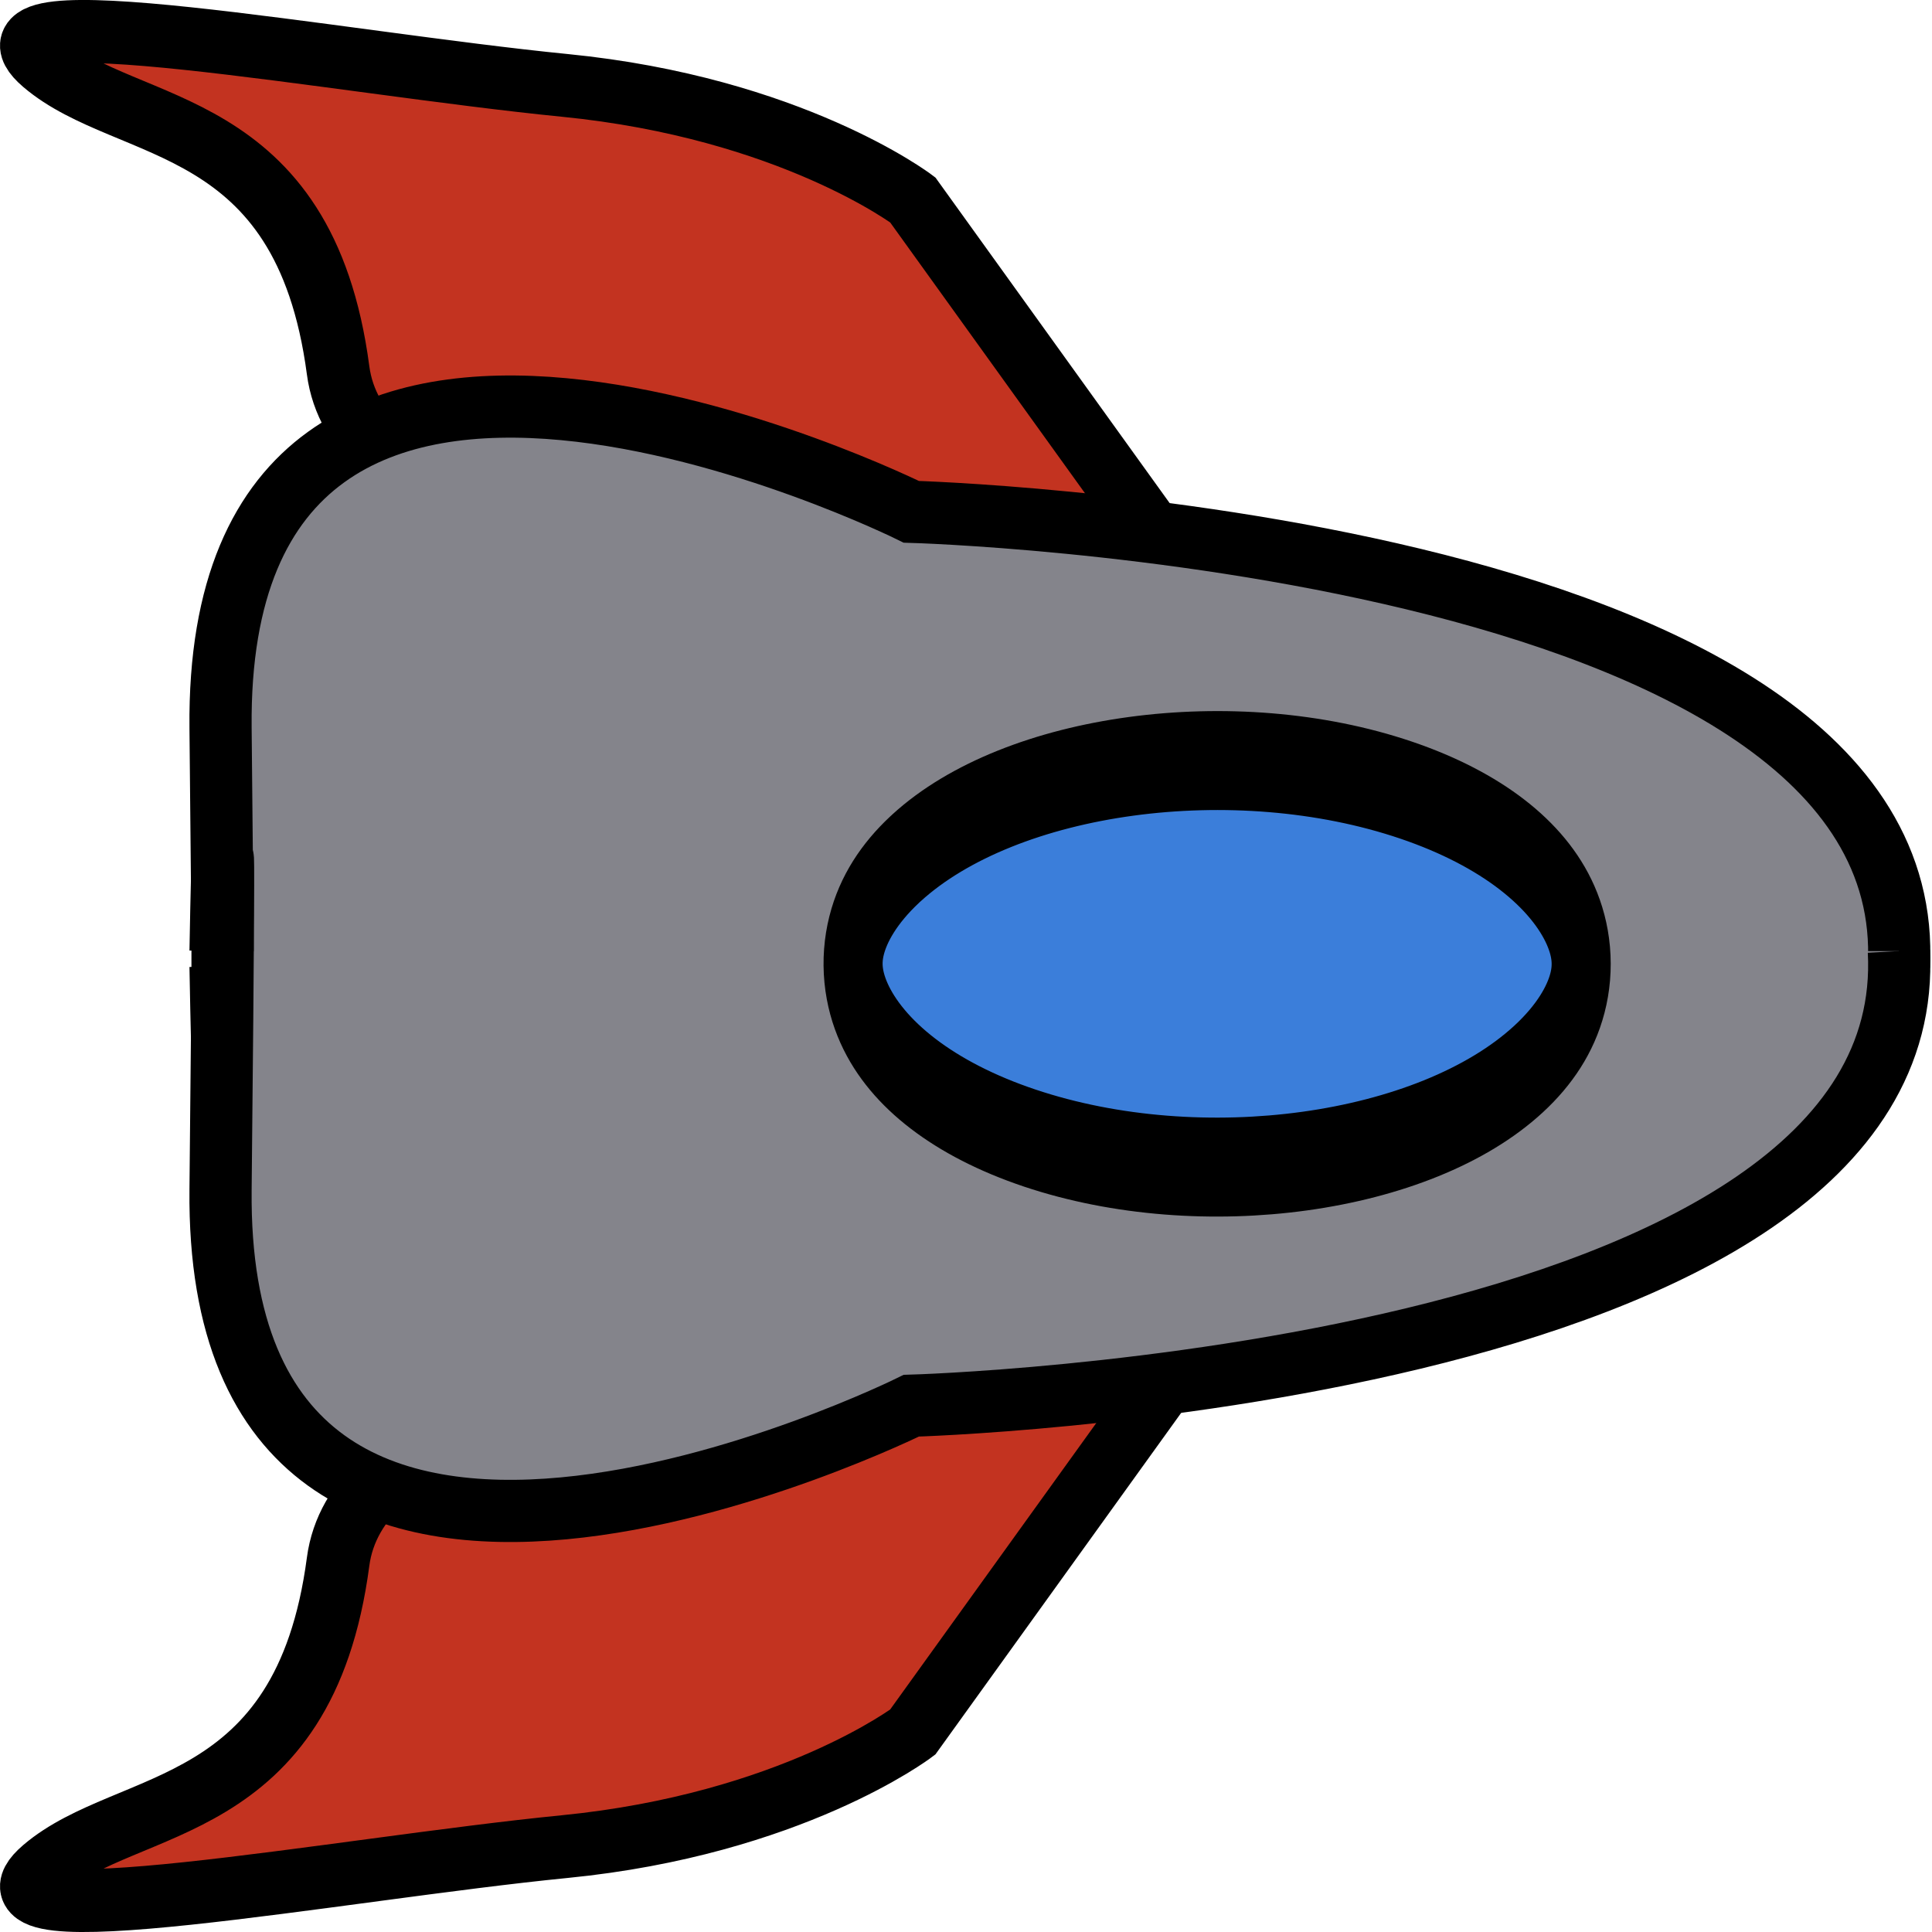
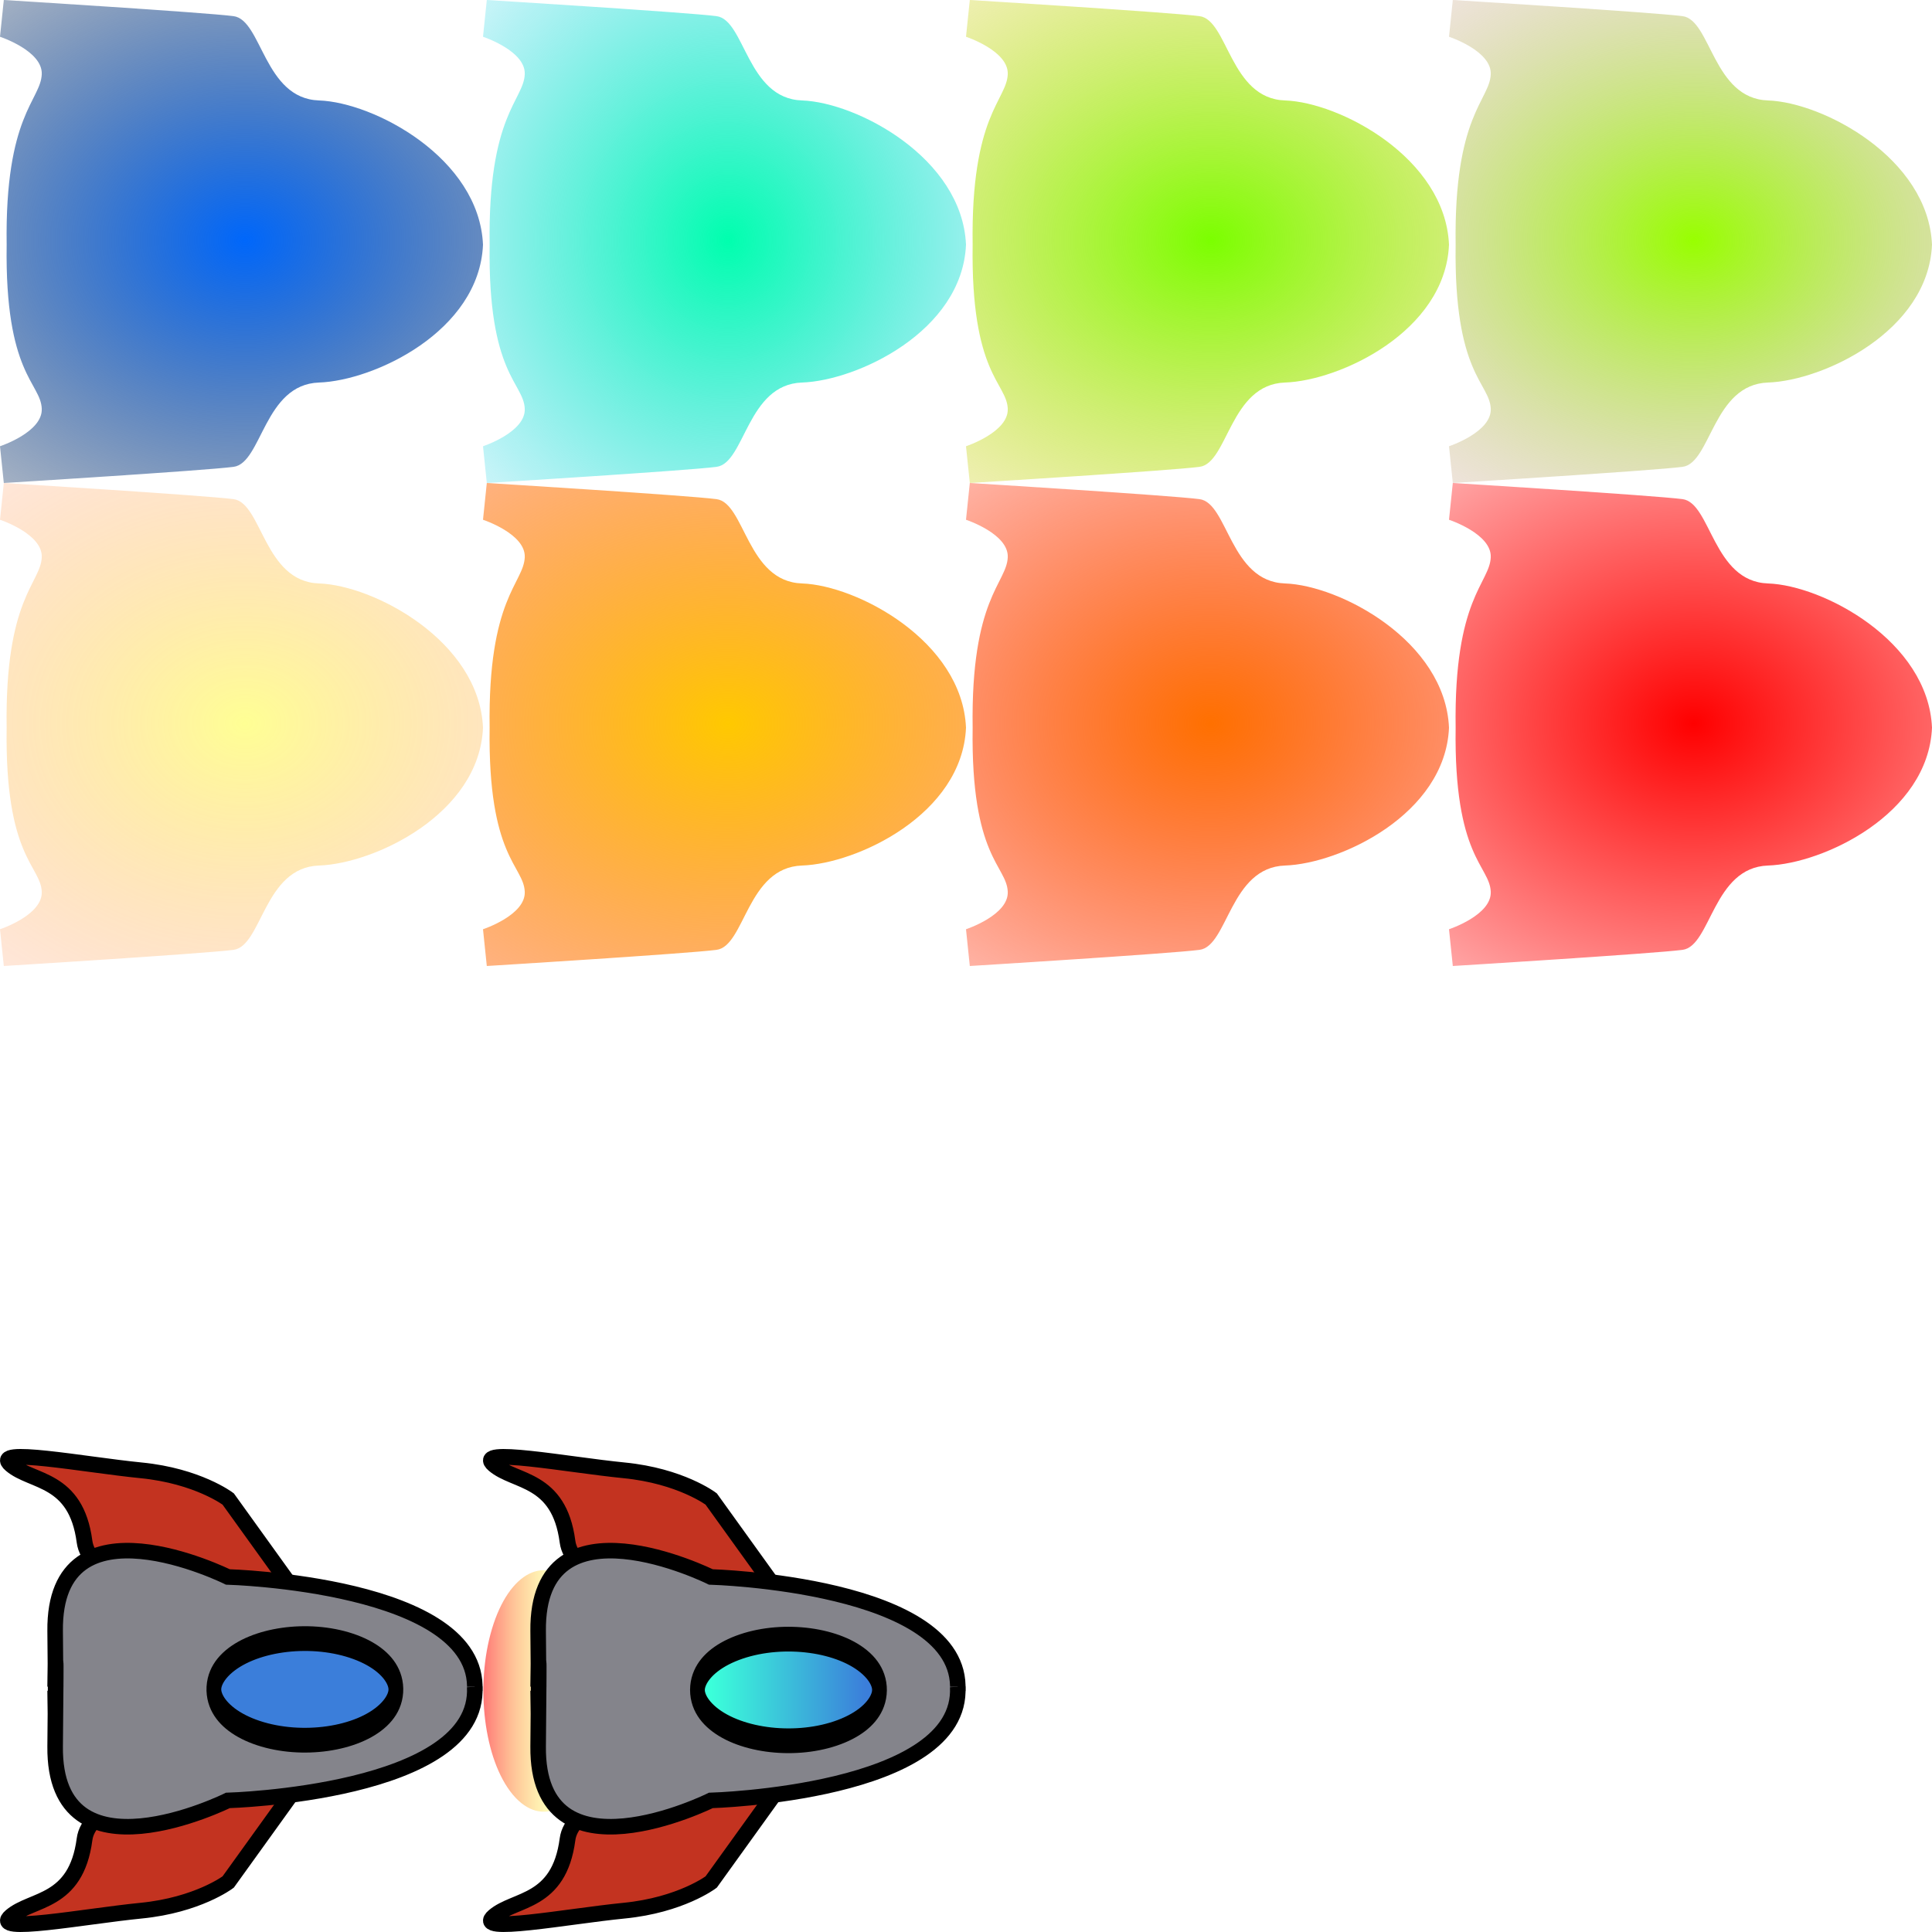
- <svg xmlns="http://www.w3.org/2000/svg" width="32px" height="32px" id="svg3080" version="1.1">
-   <defs id="defs3082" />
-   <g id="layer1">
+ <svg xmlns="http://www.w3.org/2000/svg" xmlns:xlink="http://www.w3.org/1999/xlink" width="128" height="128" id="svg3080" version="1.1">
+   <defs id="defs3082">
+     <linearGradient id="linearGradient3928">
+       <stop style="stop-color:#00ffae;stop-opacity:1;" offset="0" id="stop3930" />
+       <stop style="stop-color:#1dc3f2;stop-opacity:0;" offset="1" id="stop3932" />
+     </linearGradient>
+     <linearGradient id="linearGradient3846">
+       <stop id="stop3848" offset="0" style="stop-color:#00ff00;stop-opacity:1;" />
+       <stop id="stop3850" offset="1" style="stop-color:#000000;stop-opacity:0" />
+     </linearGradient>
+     <linearGradient id="linearGradient3826">
+       <stop style="stop-color:#00ff00;stop-opacity:1;" offset="0" id="stop3828" />
+       <stop style="stop-color:#000000;stop-opacity:0;" offset="1" id="stop3830" />
+     </linearGradient>
+     <linearGradient id="linearGradient3808">
+       <stop style="stop-color:#3b7eda;stop-opacity:1;" offset="0" id="stop3810" />
+       <stop style="stop-color:#3b7eda;stop-opacity:1;" offset="1" id="stop3812" />
+     </linearGradient>
+     <linearGradient xlink:href="#linearGradient3808" id="linearGradient3814" x1="14.056" y1="12.353" x2="19.165" y2="12.353" gradientUnits="userSpaceOnUse" />
+     <linearGradient xlink:href="#linearGradient3819" id="linearGradient3825" x1="-4.026" y1="6.841" x2="0.012" y2="6.841" gradientUnits="userSpaceOnUse" />
+     <linearGradient id="linearGradient3819">
+       <stop style="stop-color:#ff0000;stop-opacity:1;" offset="0" id="stop3821" />
+       <stop style="stop-color:#ffe412;stop-opacity:0.561;" offset="1" id="stop3823" />
+     </linearGradient>
+     <linearGradient xlink:href="#linearGradient3808-7" id="linearGradient3814-0" x1="16.551" y1="17.625" x2="16.632" y2="7.146" gradientUnits="userSpaceOnUse" />
+     <linearGradient id="linearGradient3808-7">
+       <stop style="stop-color:#3b7eda;stop-opacity:1;" offset="0" id="stop3810-6" />
+       <stop style="stop-color:#3bffda;stop-opacity:1;" offset="1" id="stop3812-0" />
+     </linearGradient>
+     <linearGradient xlink:href="#linearGradient3808-6" id="linearGradient3814-3" x1="14.056" y1="12.353" x2="19.165" y2="12.353" gradientUnits="userSpaceOnUse" />
+     <linearGradient id="linearGradient3808-6">
+       <stop style="stop-color:#3b7eda;stop-opacity:1;" offset="0" id="stop3810-7" />
+       <stop style="stop-color:#3b7eda;stop-opacity:1;" offset="1" id="stop3812-5" />
+     </linearGradient>
+     <radialGradient xlink:href="#linearGradient3826" id="radialGradient3832" cx="16.982" cy="79.82" fx="16.982" fy="79.82" r="15.443" gradientTransform="translate(0,-2.2471505e-6)" gradientUnits="userSpaceOnUse" />
+     <radialGradient xlink:href="#linearGradient3846" id="radialGradient3844" cx="16.228" cy="72.803" fx="16.228" fy="72.803" r="16.476" gradientTransform="matrix(-1.499081,0,0,-1.515272,40.55406,190.1753)" gradientUnits="userSpaceOnUse" />
+     <radialGradient xlink:href="#linearGradient3846-5" id="radialGradient3844-2" cx="16.228" cy="72.803" fx="16.228" fy="72.803" r="16.476" gradientTransform="matrix(-1.499081,0,0,-1.515272,40.55406,190.1753)" gradientUnits="userSpaceOnUse" />
+     <linearGradient id="linearGradient3846-5">
+       <stop id="stop3848-1" offset="0" style="stop-color:#0067fb;stop-opacity:1;" />
+       <stop id="stop3850-9" offset="1" style="stop-color:#000000;stop-opacity:0" />
+     </linearGradient>
+     <radialGradient r="16.476" fy="72.803" fx="16.228" cy="72.803" cx="16.228" gradientTransform="matrix(-2.423637,0,0,1.947155,55.55736,-125.8321)" gradientUnits="userSpaceOnUse" id="radialGradient3867" xlink:href="#linearGradient3846-5" />
+     <radialGradient r="16.476" fy="72.803" fx="16.228" cy="72.803" cx="16.228" gradientTransform="matrix(-2.423637,0,0,1.973391,55.55736,-63.95875)" gradientUnits="userSpaceOnUse" id="radialGradient3867-1" xlink:href="#linearGradient3846-5-2" />
+     <linearGradient id="linearGradient3846-5-2">
+       <stop id="stop3848-1-0" offset="0" style="stop-color:#00ff00;stop-opacity:1;" />
+       <stop id="stop3850-9-6" offset="1" style="stop-color:#000000;stop-opacity:0" />
+     </linearGradient>
+     <radialGradient r="16.476" fy="72.803" fx="16.228" cy="72.803" cx="16.228" gradientTransform="matrix(-1.726486,-1.8179866e-8,-1.9769662e-8,1.877464,76.24429,-120.7585)" gradientUnits="userSpaceOnUse" id="radialGradient3909" xlink:href="#linearGradient3928" />
+     <radialGradient r="16.476" fy="72.803" fx="16.228" cy="72.803" cx="16.228" gradientTransform="matrix(-2.423637,0,0,1.947155,87.55736,-61.83214)" gradientUnits="userSpaceOnUse" id="radialGradient3909-7" xlink:href="#linearGradient3928-4" />
+     <linearGradient id="linearGradient3928-4">
+       <stop style="stop-color:#7bff00;stop-opacity:1;" offset="0" id="stop3930-9" />
+       <stop style="stop-color:#ffba36;stop-opacity:0;" offset="1" id="stop3932-2" />
+     </linearGradient>
+     <radialGradient r="16.476" fy="72.803" fx="16.228" cy="72.803" cx="16.228" gradientTransform="matrix(-2.423637,0,0,1.947155,119.5574,-125.8321)" gradientUnits="userSpaceOnUse" id="radialGradient3949" xlink:href="#linearGradient3928-4" />
+     <radialGradient r="16.476" fy="72.803" fx="16.228" cy="72.803" cx="16.228" gradientTransform="matrix(-2.423637,0,0,1.947155,119.5574,-61.83214)" gradientUnits="userSpaceOnUse" id="radialGradient3949-4" xlink:href="#linearGradient3928-4-5" />
+     <linearGradient id="linearGradient3928-4-5">
+       <stop style="stop-color:#98ff00;stop-opacity:1;" offset="0" id="stop3930-9-9" />
+       <stop style="stop-color:#ed86ed;stop-opacity:0;" offset="1" id="stop3932-2-1" />
+     </linearGradient>
+     <radialGradient r="16.476" fy="72.803" fx="16.228" cy="72.803" cx="16.228" gradientTransform="matrix(-2.423637,0,0,1.947155,151.5574,-125.8321)" gradientUnits="userSpaceOnUse" id="radialGradient3983" xlink:href="#linearGradient3928-4-5" />
+     <radialGradient r="16.476" fy="72.803" fx="16.228" cy="72.803" cx="16.228" gradientTransform="matrix(-2.423637,0,0,1.947155,151.5574,-61.83214)" gradientUnits="userSpaceOnUse" id="radialGradient3983-8" xlink:href="#linearGradient3928-4-5-9" />
+     <linearGradient id="linearGradient3928-4-5-9">
+       <stop style="stop-color:#ffff00;stop-opacity:1;" offset="0" id="stop3930-9-9-6" />
+       <stop style="stop-color:#ff0000;stop-opacity:0;" offset="1" id="stop3932-2-1-0" />
+     </linearGradient>
+     <radialGradient r="16.476" fy="72.803" fx="16.228" cy="72.803" cx="16.228" gradientTransform="matrix(-2.423637,0,0,1.947155,55.55736,-93.83214)" gradientUnits="userSpaceOnUse" id="radialGradient4017" xlink:href="#linearGradient3928-4-5-9" />
+     <radialGradient r="16.476" fy="72.803" fx="16.228" cy="72.803" cx="16.228" gradientTransform="matrix(-2.423637,0,0,1.947155,151.5574,-61.83214)" gradientUnits="userSpaceOnUse" id="radialGradient3983-4" xlink:href="#linearGradient3928-4-5-0" />
+     <linearGradient id="linearGradient3928-4-5-0">
+       <stop style="stop-color:#ffc900;stop-opacity:1;" offset="0" id="stop3930-9-9-9" />
+       <stop style="stop-color:#ff0000;stop-opacity:0;" offset="1" id="stop3932-2-1-4" />
+     </linearGradient>
+     <radialGradient r="16.476" fy="72.803" fx="16.228" cy="72.803" cx="16.228" gradientTransform="matrix(-3.141481,2.6142163e-8,2.0843126e-8,2.5047,99.20624,-134.423)" gradientUnits="userSpaceOnUse" id="radialGradient4017-5" xlink:href="#linearGradient3928-4-5-0" />
+     <radialGradient r="16.476" fy="72.803" fx="16.228" cy="72.803" cx="16.228" gradientTransform="matrix(-2.423637,0,0,1.947155,151.5574,-61.83214)" gradientUnits="userSpaceOnUse" id="radialGradient3983-6" xlink:href="#linearGradient3928-4-5-6" />
+     <linearGradient id="linearGradient3928-4-5-6">
+       <stop style="stop-color:#ff7000;stop-opacity:1;" offset="0" id="stop3930-9-9-3" />
+       <stop style="stop-color:#ff0000;stop-opacity:0;" offset="1" id="stop3932-2-1-9" />
+     </linearGradient>
+     <radialGradient r="16.476" fy="72.803" fx="16.228" cy="72.803" cx="16.228" gradientTransform="matrix(-2.423637,0,0,1.947155,119.5574,-93.83214)" gradientUnits="userSpaceOnUse" id="radialGradient4017-9" xlink:href="#linearGradient3928-4-5-6" />
+     <radialGradient r="16.476" fy="72.803" fx="16.228" cy="72.803" cx="16.228" gradientTransform="matrix(-2.423637,0,0,1.947155,151.5574,-61.83214)" gradientUnits="userSpaceOnUse" id="radialGradient3983-2" xlink:href="#linearGradient3928-4-5-1" />
+     <linearGradient id="linearGradient3928-4-5-1">
+       <stop style="stop-color:#ff0000;stop-opacity:1;" offset="0" id="stop3930-9-9-30" />
+       <stop style="stop-color:#ff0000;stop-opacity:0;" offset="1" id="stop3932-2-1-99" />
+     </linearGradient>
+     <radialGradient r="16.476" fy="72.803" fx="16.228" cy="72.803" cx="16.228" gradientTransform="matrix(-2.423637,0,0,1.947155,151.5574,-93.83214)" gradientUnits="userSpaceOnUse" id="radialGradient4017-1" xlink:href="#linearGradient3928-4-5-1" />
+   </defs>
+   <path style="opacity:0.536;fill:url(#linearGradient3825);fill-opacity:1;fill-rule:nonzero;stroke:none" id="path3817" d="m -2.1,13.603 a 3.931,7.862 0 1 1 0.031,0.037" transform="matrix(1.017369,0,0,1.017368,36.09599,105.0402)" />
+   <g id="layer1" transform="translate(0,96)">
    <path style="fill:#c33320;fill-opacity:1;stroke:#000000;stroke-width:1.043px;stroke-linecap:butt;stroke-linejoin:miter;stroke-opacity:1" d="m 19.478,22.628 -4.361,6.061 c 0,0 -2.016,1.527 -5.767,1.897 C 5.6,30.957 -0.683,32.16 0.723,30.957 2.13,29.754 5.037,30.124 5.6,25.867 c 0.563,-4.257 13.879,-3.239 13.879,-3.239 z" id="path3876-6" />
    <path style="fill:#c33320;fill-opacity:1;stroke:#000000;stroke-width:1.043px;stroke-linecap:butt;stroke-linejoin:miter;stroke-opacity:1" d="M 19.478,9.372 15.118,3.311 c 0,0 -2.016,-1.527 -5.767,-1.897 C 5.6,1.043 -0.683,-0.16 0.723,1.043 2.13,2.246 5.037,1.876 5.6,6.133 6.162,10.39 19.478,9.372 19.478,9.372 z" id="path3876" />
    <path style="fill:#84848b;fill-opacity:1;stroke:#000000;stroke-width:1.03px;stroke-linecap:butt;stroke-linejoin:miter;stroke-opacity:1" d="M 31.451,16.007 C 31.829,8.94 15.094,8.477 15.094,8.477 c 0,0 -11.535,-5.726 -11.441,3.579 0.095,9.304 0,3.951 0,3.951" id="path3088" />
    <path style="fill:#84848b;fill-opacity:1;stroke:#000000;stroke-width:1.03px;stroke-linecap:butt;stroke-linejoin:miter;stroke-opacity:1" d="m 31.451,15.753 c 0.378,7.068 -16.357,7.53 -16.357,7.53 0,0 -11.535,5.726 -11.441,-3.579 0.095,-9.304 0,-3.951 0,-3.951" id="path3088-3" />
-     <path style="fill:#3b7eda;fill-opacity:1;fill-rule:nonzero;stroke:#000000;stroke-width:1;stroke-linecap:round;stroke-linejoin:round;stroke-miterlimit:4;stroke-opacity:1;stroke-dasharray:none" id="path3878" d="m 15.562,17.653 a 2.054,6.162 0 1 1 0.016,0.029" transform="matrix(0,1.638929,-0.9784126,0,32.28543,-11.29491)" />
+     <path style="fill:url(#linearGradient3814);fill-opacity:1;fill-rule:nonzero;stroke:#000000;stroke-width:1;stroke-linecap:round;stroke-linejoin:round;stroke-miterlimit:4;stroke-opacity:1;stroke-dasharray:none" id="path3878" d="m 15.562,17.653 c -0.976,-1.736 -1.297,-5.517 -0.719,-8.443 0.579,-2.927 1.839,-3.892 2.814,-2.156 0.976,1.736 1.297,5.517 0.719,8.443 -0.575,2.908 -1.824,3.882 -2.798,2.184" transform="matrix(0,1.638929,-0.9784126,0,32.28543,-11.29491)" />
  </g>
+   <path style="fill:#c33320;fill-opacity:1;stroke:#000000;stroke-width:1.043px;stroke-linecap:butt;stroke-linejoin:miter;stroke-opacity:1" d="m 51.478,118.628 -4.361,6.061 c 0,0 -2.016,1.527 -5.767,1.897 -3.751,0.37 -10.034,1.573 -8.627,0.37 1.407,-1.203 4.314,-0.833 4.876,-5.09 0.563,-4.257 13.879,-3.239 13.879,-3.239 z" id="path3876-6-1" />
+   <path style="fill:#c33320;fill-opacity:1;stroke:#000000;stroke-width:1.043px;stroke-linecap:butt;stroke-linejoin:miter;stroke-opacity:1" d="m 51.478,105.372 -4.361,-6.061 c 0,0 -2.016,-1.527 -5.767,-1.897 -3.751,-0.37 -10.034,-1.573 -8.627,-0.37 1.407,1.203 4.314,0.833 4.876,5.09 0.563,4.257 13.879,3.239 13.879,3.239 z" id="path3876-0" />
+   <path style="fill:#84848b;fill-opacity:1;stroke:#000000;stroke-width:1.03px;stroke-linecap:butt;stroke-linejoin:miter;stroke-opacity:1" d="m 63.451,112.007 c 0.378,-7.068 -16.357,-7.53 -16.357,-7.53 0,0 -11.535,-5.726 -11.441,3.579 0.095,9.304 0,3.951 0,3.951" id="path3088-2" />
+   <path style="fill:#84848b;fill-opacity:1;stroke:#000000;stroke-width:1.03px;stroke-linecap:butt;stroke-linejoin:miter;stroke-opacity:1" d="m 63.451,111.753 c 0.378,7.068 -16.357,7.53 -16.357,7.53 0,0 -11.535,5.726 -11.441,-3.579 0.095,-9.304 0,-3.951 0,-3.951" id="path3088-3-5" />
+   <path style="fill:url(#linearGradient3814-0);fill-opacity:1;fill-rule:nonzero;stroke:#000000;stroke-width:1;stroke-linecap:round;stroke-linejoin:round;stroke-miterlimit:4;stroke-opacity:1;stroke-dasharray:none" id="path3878-1" d="m 15.562,17.653 a 2.054,6.162 0 1 1 0.016,0.029" transform="matrix(0,1.638929,0.9784136,0,40.11222,84.70509)" />
+   <path style="fill:url(#radialGradient3867);fill-opacity:1;stroke:none" d="M 21.134,6.655 C 17.486,6.531 17.36,1.318 15.473,1.07 13.586,0.821 0.252,-4.4999999e-7 0.252,-4.4999999e-7 L 0,2.435 c 0,0 2.83,0.931 2.767,2.482 C 2.697,6.654 0.315,7.622 0.441,16.213 0.315,24.804 2.697,25.346 2.767,27.082 2.83,28.634 0,29.565 0,29.565 L 0.252,32 c 0,0 13.334,-0.821 15.221,-1.07 1.887,-0.248 2.013,-5.461 5.661,-5.586 C 24.782,25.221 31.748,21.958 32,16.213 31.748,10.468 24.782,6.779 21.134,6.655 z" id="path3834-7" />
+   <path style="fill:url(#radialGradient3909);fill-opacity:1;stroke:none" d="M 53.134,6.655 C 49.486,6.531 49.36,1.318 47.473,1.07 45.586,0.821 32.252,-4.4999999e-7 32.252,-4.4999999e-7 L 32,2.435 c 0,0 2.83,0.931 2.767,2.482 -0.07,1.736 -2.453,2.704 -2.327,11.295 -0.126,8.591 2.256,9.133 2.327,10.87 C 34.83,28.634 32,29.565 32,29.565 L 32.252,32 c 0,0 13.334,-0.821 15.221,-1.07 1.887,-0.248 2.013,-5.461 5.661,-5.586 C 56.782,25.221 63.748,21.958 64,16.213 63.748,10.468 56.782,6.779 53.134,6.655 z" id="path3834-7-8" />
+   <path style="fill:url(#radialGradient3949);fill-opacity:1;stroke:none" d="M 85.134,6.655 C 81.486,6.531 81.36,1.318 79.473,1.07 77.586,0.821 64.252,-4.4999999e-7 64.252,-4.4999999e-7 L 64,2.435 c 0,0 2.83,0.931 2.767,2.482 -0.07,1.736 -2.453,2.704 -2.327,11.295 -0.126,8.591 2.256,9.133 2.327,10.87 C 66.83,28.634 64,29.565 64,29.565 L 64.252,32 c 0,0 13.334,-0.821 15.221,-1.07 1.887,-0.248 2.013,-5.461 5.661,-5.586 C 88.782,25.221 95.748,21.958 96,16.213 95.748,10.468 88.782,6.779 85.134,6.655 z" id="path3834-7-8-4" />
+   <path style="fill:url(#radialGradient3983);fill-opacity:1;stroke:none" d="m 117.134,6.655 c -3.648,-0.124 -3.774,-5.337 -5.661,-5.586 C 109.586,0.821 96.252,-4.4999999e-7 96.252,-4.4999999e-7 L 96,2.435 c 0,0 2.83,0.931 2.767,2.482 -0.07,1.736 -2.453,2.704 -2.327,11.295 -0.126,8.591 2.256,9.133 2.327,10.87 C 98.83,28.634 96,29.565 96,29.565 L 96.252,32 c 0,0 13.334,-0.821 15.221,-1.07 1.887,-0.248 2.013,-5.461 5.661,-5.586 3.648,-0.124 10.615,-3.387 10.866,-9.132 -0.252,-5.745 -7.218,-9.433 -10.866,-9.557 z" id="path3834-7-8-4-2" />
+   <path style="fill:url(#radialGradient4017);fill-opacity:1;stroke:none;opacity:0.418" d="M 21.134,38.655 C 17.486,38.531 17.36,33.318 15.473,33.07 13.586,32.821 0.252,32 0.252,32 L 0,34.435 c 0,0 2.83,0.931 2.767,2.482 -0.07,1.736 -2.453,2.704 -2.327,11.295 -0.126,8.591 2.256,9.133 2.327,10.87 C 2.83,60.634 0,61.565 0,61.565 L 0.252,64 c 0,0 13.334,-0.821 15.221,-1.07 1.887,-0.248 2.013,-5.461 5.661,-5.586 3.648,-0.124 10.615,-3.387 10.866,-9.132 -0.252,-5.745 -7.218,-9.433 -10.866,-9.557 z" id="path3834-7-8-4-2-6" />
+   <path style="fill:url(#radialGradient4017-5);fill-opacity:1;stroke:none" d="M 53.134,38.655 C 49.486,38.531 49.36,33.318 47.473,33.07 45.586,32.821 32.252,32 32.252,32 L 32,34.435 c 0,0 2.83,0.931 2.767,2.482 -0.07,1.736 -2.453,2.704 -2.327,11.295 -0.126,8.591 2.256,9.133 2.327,10.87 C 34.83,60.634 32,61.565 32,61.565 L 32.252,64 c 0,0 13.334,-0.821 15.221,-1.07 1.887,-0.248 2.013,-5.461 5.661,-5.586 C 56.782,57.221 63.748,53.958 64,48.213 63.748,42.468 56.782,38.779 53.134,38.655 z" id="path3834-7-8-4-2-4" />
+   <path style="fill:url(#radialGradient4017-9);fill-opacity:1;stroke:none" d="M 85.134,38.655 C 81.486,38.531 81.36,33.318 79.473,33.07 77.586,32.821 64.252,32 64.252,32 L 64,34.435 c 0,0 2.83,0.931 2.767,2.482 -0.07,1.736 -2.453,2.704 -2.327,11.295 -0.126,8.591 2.256,9.133 2.327,10.87 C 66.83,60.634 64,61.565 64,61.565 L 64.252,64 c 0,0 13.334,-0.821 15.221,-1.07 1.887,-0.248 2.013,-5.461 5.661,-5.586 C 88.782,57.221 95.748,53.958 96,48.213 95.748,42.468 88.782,38.779 85.134,38.655 z" id="path3834-7-8-4-2-5" />
+   <path style="fill:url(#radialGradient4017-1);fill-opacity:1;stroke:none" d="m 117.134,38.655 c -3.648,-0.124 -3.774,-5.337 -5.661,-5.586 C 109.586,32.821 96.252,32 96.252,32 L 96,34.435 c 0,0 2.83,0.931 2.767,2.482 -0.07,1.736 -2.453,2.704 -2.327,11.295 -0.126,8.591 2.256,9.133 2.327,10.87 C 98.83,60.634 96,61.565 96,61.565 L 96.252,64 c 0,0 13.334,-0.821 15.221,-1.07 1.887,-0.248 2.013,-5.461 5.661,-5.586 3.648,-0.124 10.615,-3.387 10.866,-9.132 -0.252,-5.745 -7.218,-9.433 -10.866,-9.557 z" id="path3834-7-8-4-2-3" />
</svg>
